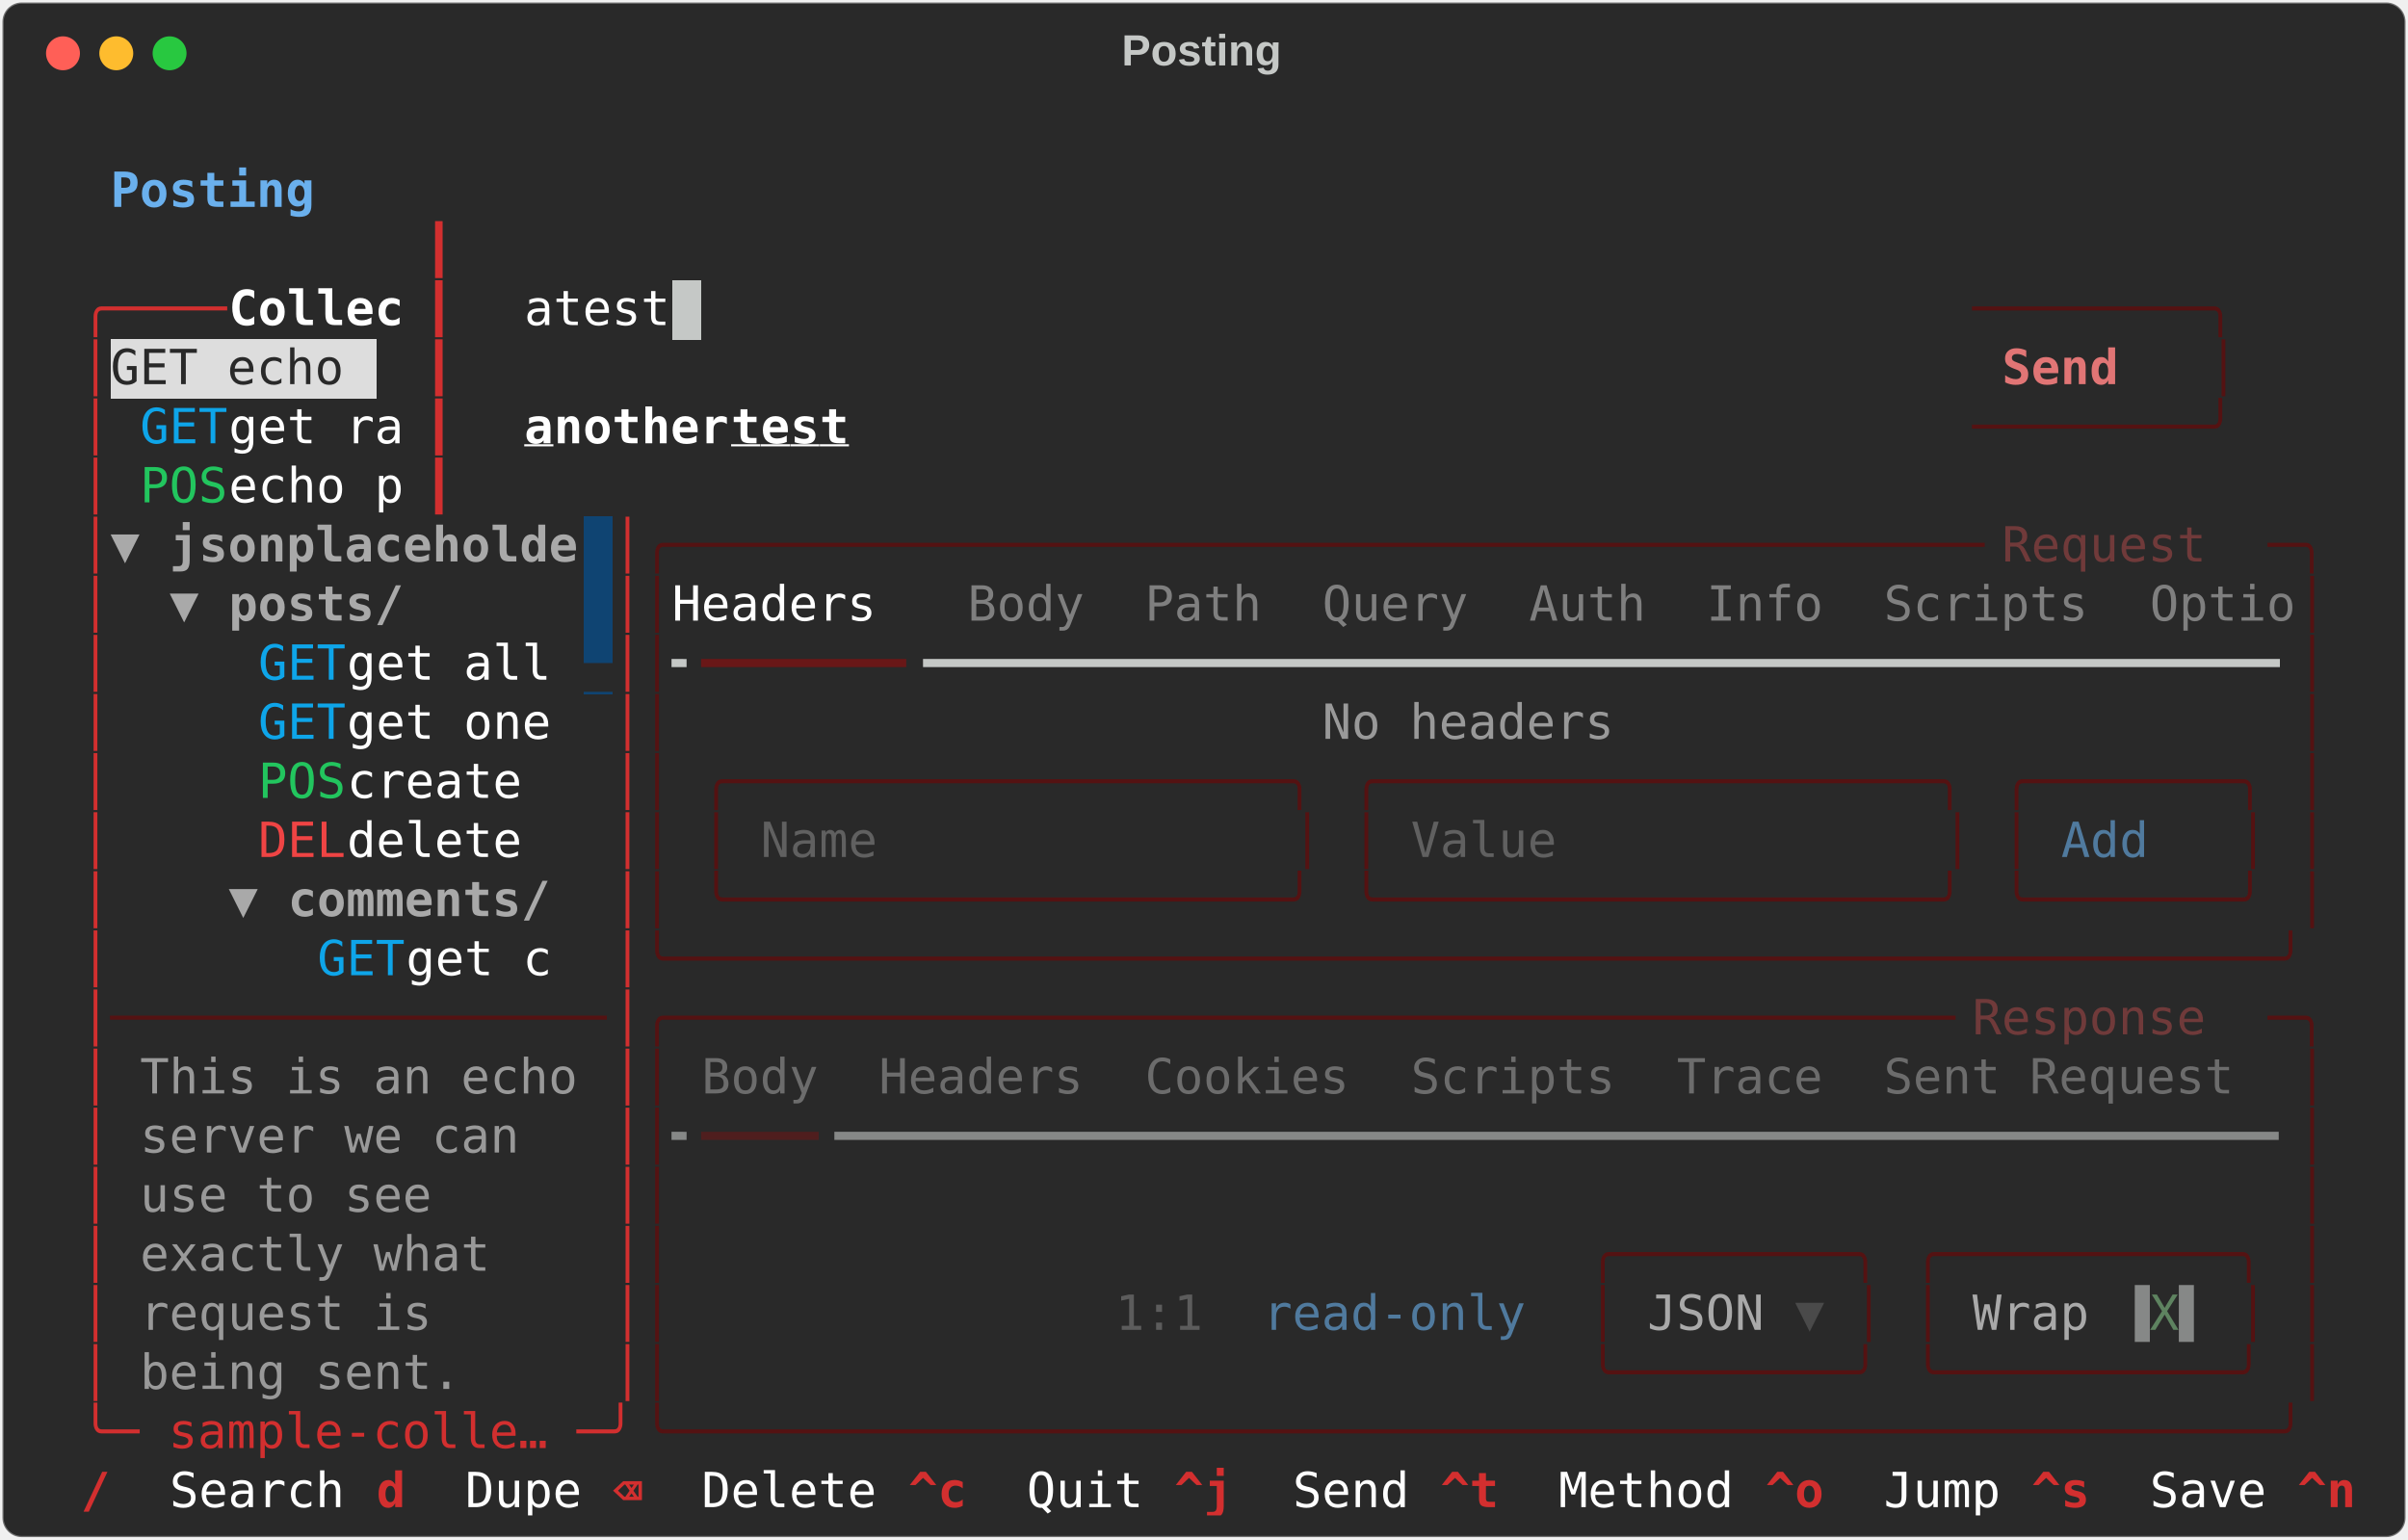
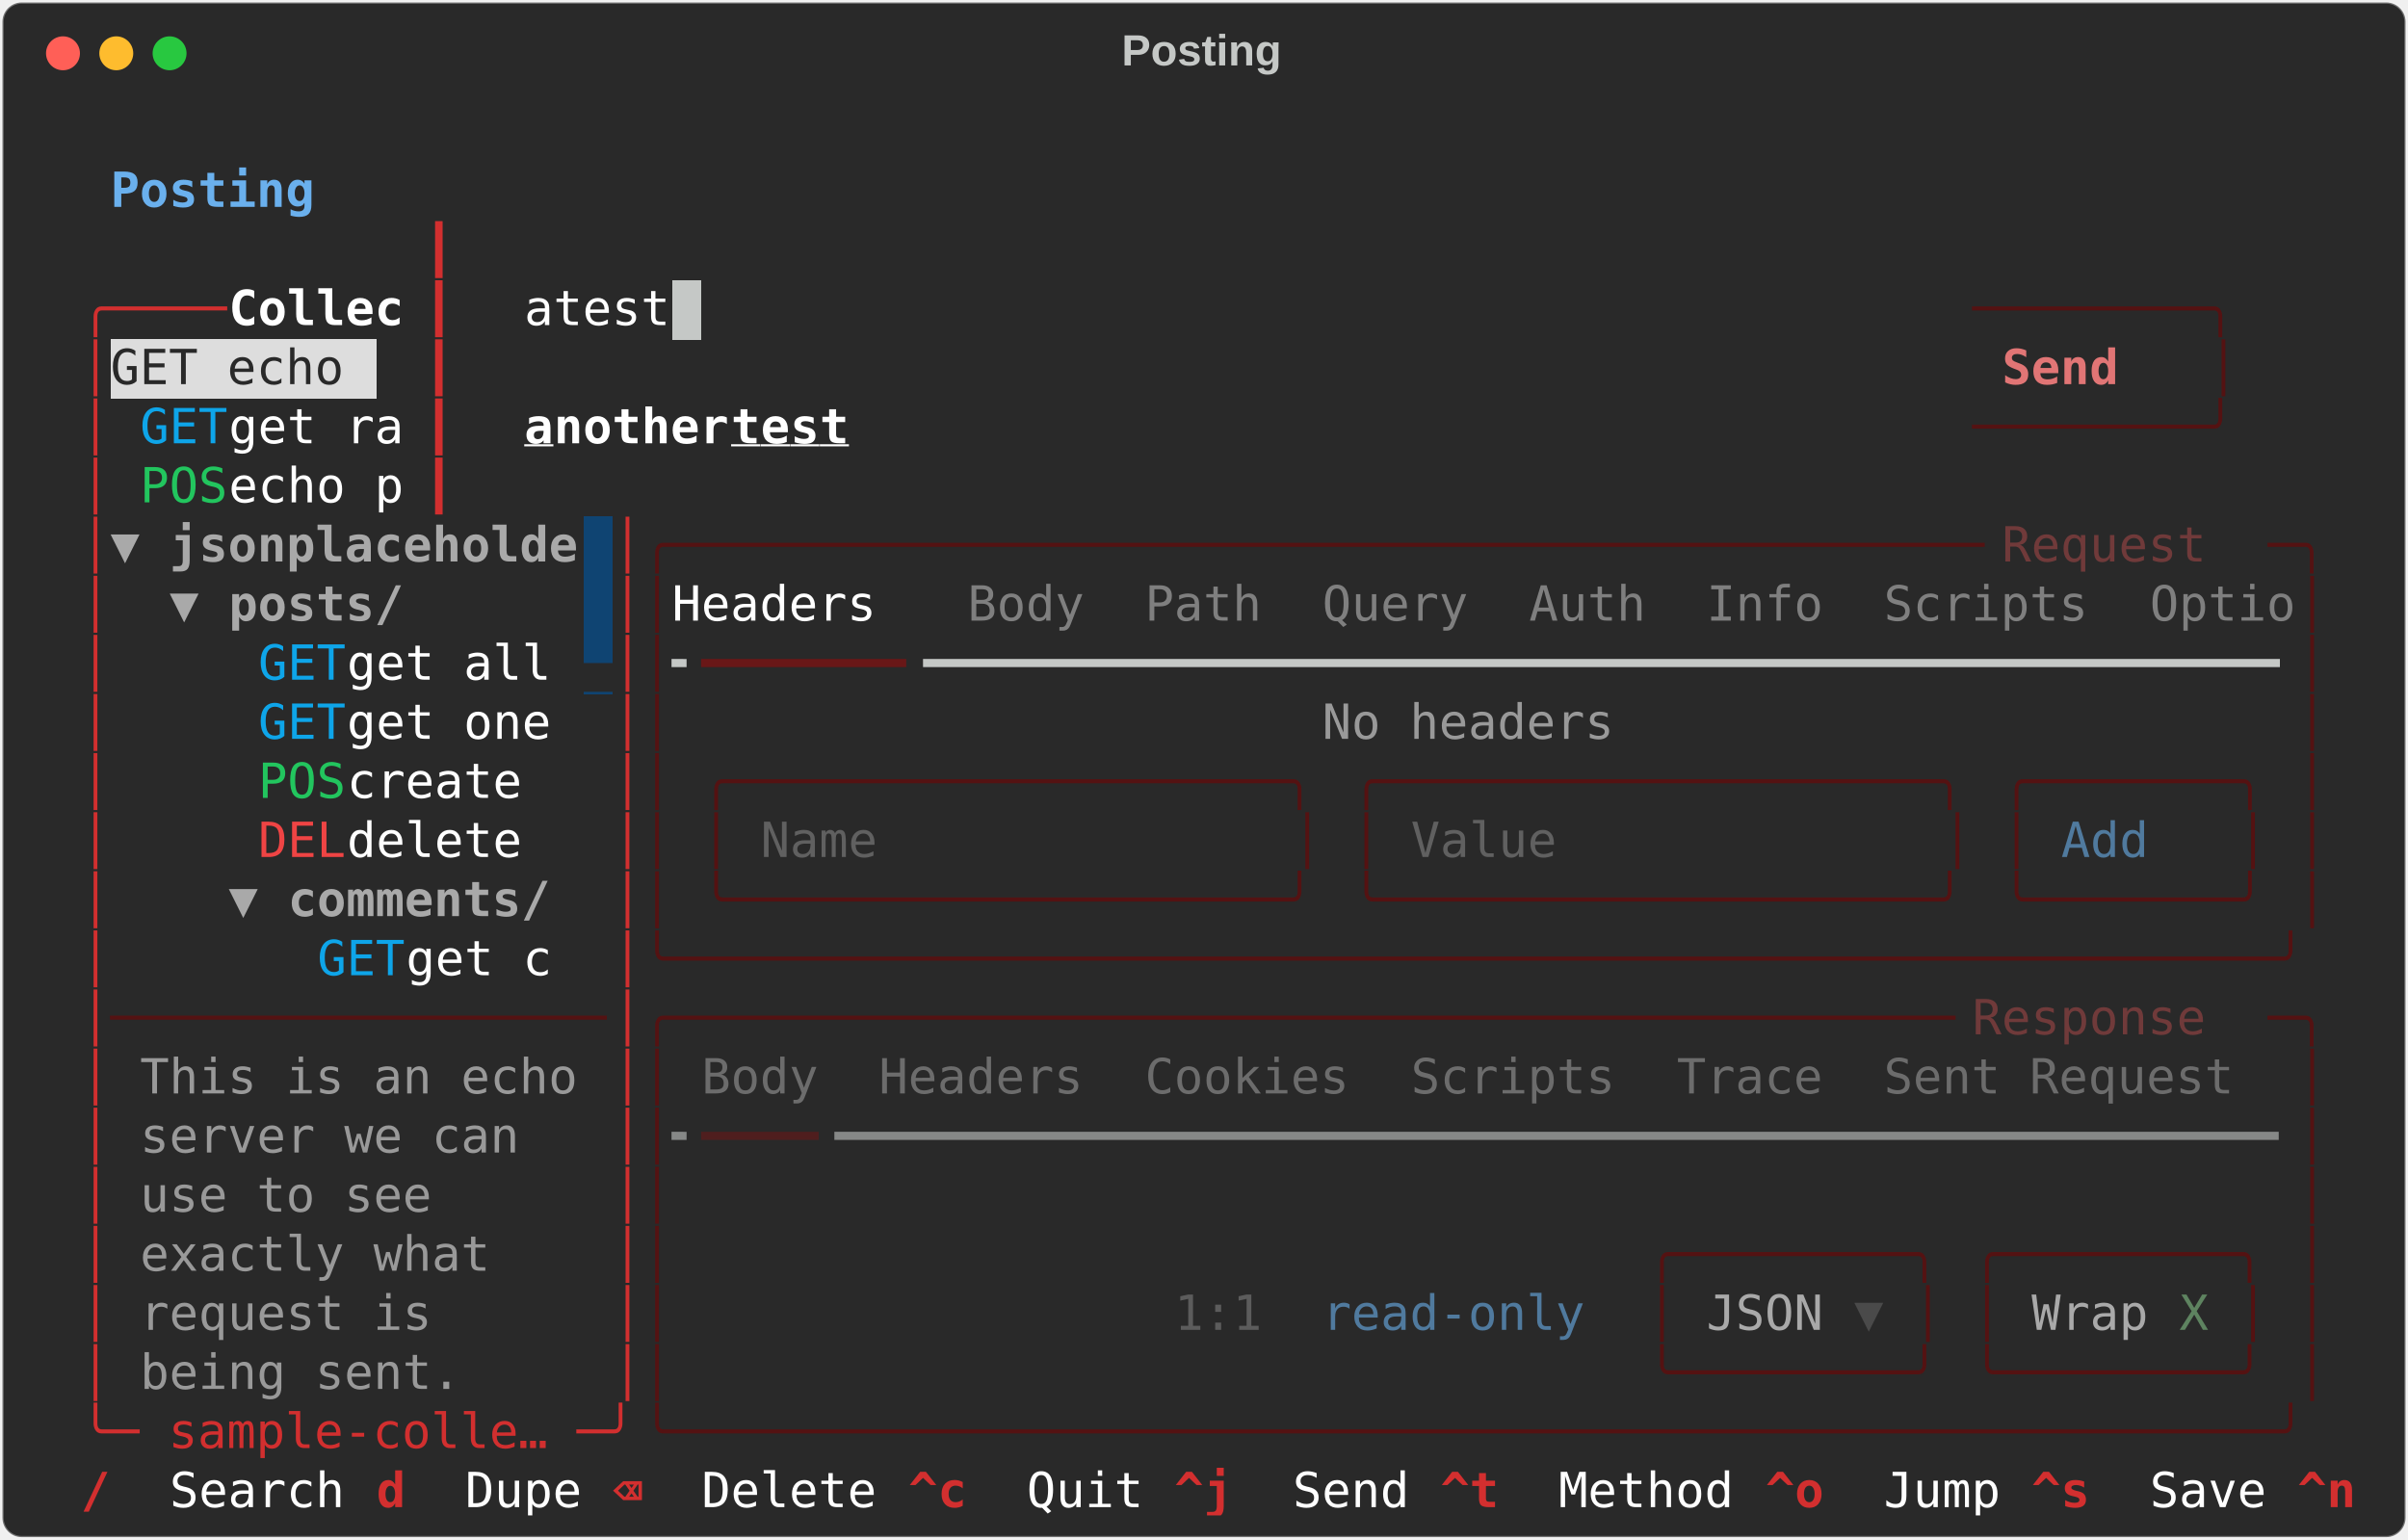
<svg xmlns="http://www.w3.org/2000/svg" class="rich-terminal" viewBox="0 0 994 635.6">
  <style>

    @font-face {
        font-family: "Fira Code";
        src: local("FiraCode-Regular"),
                url("https://cdnjs.cloudflare.com/ajax/libs/firacode/6.2.0/woff2/FiraCode-Regular.woff2") format("woff2"),
                url("https://cdnjs.cloudflare.com/ajax/libs/firacode/6.2.0/woff/FiraCode-Regular.woff") format("woff");
        font-style: normal;
        font-weight: 400;
    }
    @font-face {
        font-family: "Fira Code";
        src: local("FiraCode-Bold"),
                url("https://cdnjs.cloudflare.com/ajax/libs/firacode/6.2.0/woff2/FiraCode-Bold.woff2") format("woff2"),
                url("https://cdnjs.cloudflare.com/ajax/libs/firacode/6.2.0/woff/FiraCode-Bold.woff") format("woff");
        font-style: bold;
        font-weight: 700;
    }

    .terminal-matrix {
        font-family: Fira Code, monospace;
        font-size: 20px;
        line-height: 24.4px;
        font-variant-east-asian: full-width;
    }

    .terminal-title {
        font-size: 18px;
        font-weight: bold;
        font-family: arial;
    }

    .terminal-r1 { fill: #ffffff }
.terminal-r2 { fill: #c5c8c6 }
.terminal-r3 { fill: #6ab0ed;font-weight: bold }
.terminal-r4 { fill: #d22f2f }
.terminal-r5 { fill: #ffffff;font-weight: bold }
.terminal-r6 { fill: #292929 }
.terminal-r7 { fill: #541212 }
.terminal-r8 { fill: #e17575;font-weight: bold }
.terminal-r9 { fill: #0ea5e9 }
.terminal-r10 { fill: #ffffff;font-weight: bold;text-decoration: underline; }
.terminal-r11 { fill: #22c55e }
.terminal-r12 { fill: #a9a9a9 }
.terminal-r13 { fill: #a9a9a9;font-weight: bold }
.terminal-r14 { fill: #703a3a }
.terminal-r15 { fill: #7f7f7f }
.terminal-r16 { fill: #691717 }
.terminal-r17 { fill: #999999 }
.terminal-r18 { fill: #ef4444 }
.terminal-r19 { fill: #606060 }
.terminal-r20 { fill: #507a9e }
.terminal-r21 { fill: #6c6c6c }
.terminal-r22 { fill: #868887 }
.terminal-r23 { fill: #4f1e1e }
.terminal-r24 { fill: #5c5c5c }
.terminal-r25 { fill: #4a4a4a }
.terminal-r26 { fill: #5e8360 }
.terminal-r27 { fill: #d32f2f;font-weight: bold }
    </style>
  <defs>
    <clipPath id="terminal-clip-terminal">
      <rect x="0" y="0" width="975.0" height="584.6" />
    </clipPath>
    <clipPath id="terminal-line-0">
      <rect x="0" y="1.5" width="976" height="24.65" />
    </clipPath>
    <clipPath id="terminal-line-1">
      <rect x="0" y="25.9" width="976" height="24.65" />
    </clipPath>
    <clipPath id="terminal-line-2">
      <rect x="0" y="50.3" width="976" height="24.65" />
    </clipPath>
    <clipPath id="terminal-line-3">
      <rect x="0" y="74.7" width="976" height="24.65" />
    </clipPath>
    <clipPath id="terminal-line-4">
      <rect x="0" y="99.1" width="976" height="24.65" />
    </clipPath>
    <clipPath id="terminal-line-5">
      <rect x="0" y="123.5" width="976" height="24.65" />
    </clipPath>
    <clipPath id="terminal-line-6">
      <rect x="0" y="147.9" width="976" height="24.65" />
    </clipPath>
    <clipPath id="terminal-line-7">
      <rect x="0" y="172.3" width="976" height="24.65" />
    </clipPath>
    <clipPath id="terminal-line-8">
      <rect x="0" y="196.7" width="976" height="24.65" />
    </clipPath>
    <clipPath id="terminal-line-9">
      <rect x="0" y="221.1" width="976" height="24.65" />
    </clipPath>
    <clipPath id="terminal-line-10">
      <rect x="0" y="245.5" width="976" height="24.65" />
    </clipPath>
    <clipPath id="terminal-line-11">
      <rect x="0" y="269.9" width="976" height="24.65" />
    </clipPath>
    <clipPath id="terminal-line-12">
      <rect x="0" y="294.3" width="976" height="24.65" />
    </clipPath>
    <clipPath id="terminal-line-13">
      <rect x="0" y="318.7" width="976" height="24.65" />
    </clipPath>
    <clipPath id="terminal-line-14">
      <rect x="0" y="343.1" width="976" height="24.65" />
    </clipPath>
    <clipPath id="terminal-line-15">
      <rect x="0" y="367.5" width="976" height="24.65" />
    </clipPath>
    <clipPath id="terminal-line-16">
      <rect x="0" y="391.9" width="976" height="24.65" />
    </clipPath>
    <clipPath id="terminal-line-17">
      <rect x="0" y="416.3" width="976" height="24.65" />
    </clipPath>
    <clipPath id="terminal-line-18">
      <rect x="0" y="440.7" width="976" height="24.65" />
    </clipPath>
    <clipPath id="terminal-line-19">
      <rect x="0" y="465.1" width="976" height="24.65" />
    </clipPath>
    <clipPath id="terminal-line-20">
      <rect x="0" y="489.5" width="976" height="24.65" />
    </clipPath>
    <clipPath id="terminal-line-21">
      <rect x="0" y="513.9" width="976" height="24.65" />
    </clipPath>
    <clipPath id="terminal-line-22">
      <rect x="0" y="538.3" width="976" height="24.65" />
    </clipPath>
  </defs>
  <rect fill="#292929" stroke="rgba(255,255,255,0.35)" stroke-width="1" x="1" y="1" width="992" height="633.6" rx="8" />
  <text class="terminal-title" fill="#c5c8c6" text-anchor="middle" x="496" y="27">Posting</text>
  <g transform="translate(26,22)">
    <circle cx="0" cy="0" r="7" fill="#ff5f57" />
    <circle cx="22" cy="0" r="7" fill="#febc2e" />
    <circle cx="44" cy="0" r="7" fill="#28c840" />
  </g>
  <g transform="translate(9, 41)" clip-path="url(#terminal-clip-terminal)">
    <rect fill="#c5c8c6" x="268.4" y="74.7" width="12.2" height="24.65" shape-rendering="crispEdges" />
    <rect fill="#dddddd" x="36.6" y="99.1" width="109.8" height="24.65" shape-rendering="crispEdges" />
    <rect fill="#0f4472" x="231.8" y="172.3" width="12.2" height="24.65" shape-rendering="crispEdges" />
    <rect fill="#0f4472" x="231.8" y="196.7" width="12.2" height="24.65" shape-rendering="crispEdges" />
    <rect fill="#0f4472" x="231.8" y="221.1" width="12.2" height="24.65" shape-rendering="crispEdges" />
    <g class="terminal-matrix">
      <text class="terminal-r2" x="976" y="20" textLength="12.2" clip-path="url(#terminal-line-0)">
</text>
      <text class="terminal-r3" x="36.6" y="44.4" textLength="85.4" clip-path="url(#terminal-line-1)">Posting</text>
      <text class="terminal-r2" x="976" y="44.4" textLength="12.2" clip-path="url(#terminal-line-1)">
</text>
      <text class="terminal-r4" x="170.8" y="68.8" textLength="12.2" clip-path="url(#terminal-line-2)">▎</text>
      <text class="terminal-r2" x="976" y="68.8" textLength="12.2" clip-path="url(#terminal-line-2)">
</text>
      <text class="terminal-r4" x="24.4" y="93.2" textLength="61" clip-path="url(#terminal-line-3)">╭────</text>
      <text class="terminal-r5" x="85.4" y="93.2" textLength="85.4" clip-path="url(#terminal-line-3)"> Collec</text>
      <text class="terminal-r4" x="170.8" y="93.2" textLength="12.2" clip-path="url(#terminal-line-3)">▎</text>
      <text class="terminal-r1" x="207.4" y="93.2" textLength="61" clip-path="url(#terminal-line-3)">atest</text>
      <text class="terminal-r7" x="805.2" y="93.2" textLength="109.8" clip-path="url(#terminal-line-3)">────────╮</text>
      <text class="terminal-r2" x="976" y="93.2" textLength="12.2" clip-path="url(#terminal-line-3)">
</text>
      <text class="terminal-r4" x="24.4" y="117.6" textLength="12.2" clip-path="url(#terminal-line-4)">│</text>
      <text class="terminal-r6" x="36.6" y="117.6" textLength="109.8" clip-path="url(#terminal-line-4)"> GET echo</text>
      <text class="terminal-r4" x="170.8" y="117.6" textLength="12.2" clip-path="url(#terminal-line-4)">▎</text>
      <text class="terminal-r8" x="817.4" y="117.6" textLength="73.2" clip-path="url(#terminal-line-4)"> Send </text>
      <text class="terminal-r7" x="902.8" y="117.6" textLength="12.2" clip-path="url(#terminal-line-4)">│</text>
      <text class="terminal-r2" x="976" y="117.6" textLength="12.2" clip-path="url(#terminal-line-4)">
</text>
      <text class="terminal-r4" x="24.4" y="142" textLength="12.2" clip-path="url(#terminal-line-5)">│</text>
      <text class="terminal-r9" x="48.8" y="142" textLength="36.6" clip-path="url(#terminal-line-5)">GET</text>
      <text class="terminal-r1" x="85.4" y="142" textLength="85.4" clip-path="url(#terminal-line-5)"> get ra</text>
      <text class="terminal-r4" x="170.8" y="142" textLength="12.2" clip-path="url(#terminal-line-5)">▎</text>
      <text class="terminal-r10" x="207.4" y="142" textLength="12.2" clip-path="url(#terminal-line-5)">a</text>
      <text class="terminal-r5" x="219.6" y="142" textLength="73.2" clip-path="url(#terminal-line-5)">nother</text>
      <text class="terminal-r10" x="292.8" y="142" textLength="12.2" clip-path="url(#terminal-line-5)">t</text>
      <text class="terminal-r10" x="305" y="142" textLength="12.2" clip-path="url(#terminal-line-5)">e</text>
      <text class="terminal-r10" x="317.2" y="142" textLength="12.2" clip-path="url(#terminal-line-5)">s</text>
      <text class="terminal-r10" x="329.4" y="142" textLength="12.2" clip-path="url(#terminal-line-5)">t</text>
      <text class="terminal-r7" x="805.2" y="142" textLength="109.8" clip-path="url(#terminal-line-5)">────────╯</text>
      <text class="terminal-r2" x="976" y="142" textLength="12.2" clip-path="url(#terminal-line-5)">
</text>
      <text class="terminal-r4" x="24.4" y="166.4" textLength="12.2" clip-path="url(#terminal-line-6)">│</text>
      <text class="terminal-r11" x="48.8" y="166.4" textLength="36.6" clip-path="url(#terminal-line-6)">POS</text>
      <text class="terminal-r1" x="85.4" y="166.4" textLength="85.4" clip-path="url(#terminal-line-6)"> echo p</text>
      <text class="terminal-r4" x="170.8" y="166.4" textLength="12.2" clip-path="url(#terminal-line-6)">▎</text>
      <text class="terminal-r2" x="976" y="166.4" textLength="12.2" clip-path="url(#terminal-line-6)">
</text>
      <text class="terminal-r4" x="24.4" y="190.8" textLength="12.2" clip-path="url(#terminal-line-7)">│</text>
      <text class="terminal-r12" x="36.6" y="190.8" textLength="24.4" clip-path="url(#terminal-line-7)">▼ </text>
      <text class="terminal-r13" x="61" y="190.8" textLength="170.8" clip-path="url(#terminal-line-7)">jsonplaceholde</text>
      <text class="terminal-r4" x="244" y="190.8" textLength="12.2" clip-path="url(#terminal-line-7)">│</text>
      <text class="terminal-r7" x="256.2" y="190.8" textLength="561.2" clip-path="url(#terminal-line-7)">╭─────────────────────────────────────────────</text>
      <text class="terminal-r14" x="817.4" y="190.8" textLength="109.8" clip-path="url(#terminal-line-7)"> Request </text>
      <text class="terminal-r7" x="927.2" y="190.8" textLength="24.4" clip-path="url(#terminal-line-7)">─╮</text>
      <text class="terminal-r2" x="976" y="190.8" textLength="12.2" clip-path="url(#terminal-line-7)">
</text>
      <text class="terminal-r4" x="24.4" y="215.2" textLength="12.2" clip-path="url(#terminal-line-8)">│</text>
      <text class="terminal-r12" x="61" y="215.2" textLength="24.4" clip-path="url(#terminal-line-8)">▼ </text>
      <text class="terminal-r13" x="85.4" y="215.2" textLength="73.2" clip-path="url(#terminal-line-8)">posts/</text>
      <text class="terminal-r4" x="244" y="215.2" textLength="12.2" clip-path="url(#terminal-line-8)">│</text>
      <text class="terminal-r7" x="256.2" y="215.2" textLength="12.2" clip-path="url(#terminal-line-8)">│</text>
      <text class="terminal-r1" x="268.4" y="215.2" textLength="122" clip-path="url(#terminal-line-8)"> Headers  </text>
      <text class="terminal-r15" x="390.4" y="215.2" textLength="48.8" clip-path="url(#terminal-line-8)">Body</text>
      <text class="terminal-r15" x="463.6" y="215.2" textLength="48.8" clip-path="url(#terminal-line-8)">Path</text>
      <text class="terminal-r15" x="536.8" y="215.2" textLength="61" clip-path="url(#terminal-line-8)">Query</text>
      <text class="terminal-r15" x="622.2" y="215.2" textLength="48.8" clip-path="url(#terminal-line-8)">Auth</text>
      <text class="terminal-r15" x="695.4" y="215.2" textLength="48.8" clip-path="url(#terminal-line-8)">Info</text>
      <text class="terminal-r15" x="768.6" y="215.2" textLength="85.4" clip-path="url(#terminal-line-8)">Scripts</text>
      <text class="terminal-r15" x="878.4" y="215.2" textLength="61" clip-path="url(#terminal-line-8)">Optio</text>
      <text class="terminal-r7" x="939.4" y="215.2" textLength="12.2" clip-path="url(#terminal-line-8)">│</text>
      <text class="terminal-r2" x="976" y="215.2" textLength="12.2" clip-path="url(#terminal-line-8)">
</text>
      <text class="terminal-r4" x="24.4" y="239.6" textLength="12.2" clip-path="url(#terminal-line-9)">│</text>
      <text class="terminal-r9" x="97.6" y="239.6" textLength="36.6" clip-path="url(#terminal-line-9)">GET</text>
      <text class="terminal-r1" x="134.2" y="239.6" textLength="97.6" clip-path="url(#terminal-line-9)"> get all</text>
      <text class="terminal-r6" x="231.8" y="239.6" textLength="12.2" clip-path="url(#terminal-line-9)">▄</text>
      <text class="terminal-r4" x="244" y="239.6" textLength="12.2" clip-path="url(#terminal-line-9)">│</text>
      <text class="terminal-r7" x="256.2" y="239.6" textLength="12.2" clip-path="url(#terminal-line-9)">│</text>
      <text class="terminal-r2" x="268.4" y="239.6" textLength="12.2" clip-path="url(#terminal-line-9)">╸</text>
      <text class="terminal-r16" x="280.6" y="239.6" textLength="85.4" clip-path="url(#terminal-line-9)">━━━━━━━</text>
      <text class="terminal-r2" x="366" y="239.6" textLength="573.4" clip-path="url(#terminal-line-9)">╺━━━━━━━━━━━━━━━━━━━━━━━━━━━━━━━━━━━━━━━━━━━━━━</text>
      <text class="terminal-r7" x="939.4" y="239.6" textLength="12.2" clip-path="url(#terminal-line-9)">│</text>
      <text class="terminal-r2" x="976" y="239.6" textLength="12.2" clip-path="url(#terminal-line-9)">
</text>
      <text class="terminal-r4" x="24.4" y="264" textLength="12.2" clip-path="url(#terminal-line-10)">│</text>
      <text class="terminal-r9" x="97.6" y="264" textLength="36.6" clip-path="url(#terminal-line-10)">GET</text>
      <text class="terminal-r1" x="134.2" y="264" textLength="109.8" clip-path="url(#terminal-line-10)"> get one </text>
      <text class="terminal-r4" x="244" y="264" textLength="12.2" clip-path="url(#terminal-line-10)">│</text>
      <text class="terminal-r7" x="256.2" y="264" textLength="12.2" clip-path="url(#terminal-line-10)">│</text>
      <text class="terminal-r17" x="536.8" y="264" textLength="122" clip-path="url(#terminal-line-10)">No headers</text>
      <text class="terminal-r7" x="939.4" y="264" textLength="12.2" clip-path="url(#terminal-line-10)">│</text>
      <text class="terminal-r2" x="976" y="264" textLength="12.2" clip-path="url(#terminal-line-10)">
</text>
      <text class="terminal-r4" x="24.4" y="288.4" textLength="12.2" clip-path="url(#terminal-line-11)">│</text>
      <text class="terminal-r11" x="97.6" y="288.4" textLength="36.6" clip-path="url(#terminal-line-11)">POS</text>
      <text class="terminal-r1" x="134.2" y="288.4" textLength="109.8" clip-path="url(#terminal-line-11)"> create  </text>
      <text class="terminal-r4" x="244" y="288.4" textLength="12.2" clip-path="url(#terminal-line-11)">│</text>
      <text class="terminal-r7" x="256.2" y="288.4" textLength="12.2" clip-path="url(#terminal-line-11)">│</text>
      <text class="terminal-r7" x="280.6" y="288.4" textLength="256.2" clip-path="url(#terminal-line-11)">╭───────────────────╮</text>
      <text class="terminal-r7" x="549" y="288.4" textLength="256.2" clip-path="url(#terminal-line-11)">╭───────────────────╮</text>
      <text class="terminal-r7" x="817.4" y="288.4" textLength="109.8" clip-path="url(#terminal-line-11)">╭───────╮</text>
      <text class="terminal-r7" x="939.4" y="288.4" textLength="12.2" clip-path="url(#terminal-line-11)">│</text>
      <text class="terminal-r2" x="976" y="288.4" textLength="12.2" clip-path="url(#terminal-line-11)">
</text>
      <text class="terminal-r4" x="24.4" y="312.8" textLength="12.2" clip-path="url(#terminal-line-12)">│</text>
      <text class="terminal-r18" x="97.6" y="312.8" textLength="36.6" clip-path="url(#terminal-line-12)">DEL</text>
      <text class="terminal-r1" x="134.2" y="312.8" textLength="109.8" clip-path="url(#terminal-line-12)"> delete  </text>
      <text class="terminal-r4" x="244" y="312.8" textLength="12.2" clip-path="url(#terminal-line-12)">│</text>
      <text class="terminal-r7" x="256.2" y="312.8" textLength="12.2" clip-path="url(#terminal-line-12)">│</text>
      <text class="terminal-r7" x="280.6" y="312.8" textLength="12.2" clip-path="url(#terminal-line-12)">│</text>
      <text class="terminal-r19" x="305" y="312.8" textLength="48.8" clip-path="url(#terminal-line-12)">Name</text>
      <text class="terminal-r7" x="524.6" y="312.8" textLength="12.2" clip-path="url(#terminal-line-12)">│</text>
      <text class="terminal-r7" x="549" y="312.8" textLength="12.2" clip-path="url(#terminal-line-12)">│</text>
      <text class="terminal-r19" x="573.4" y="312.8" textLength="61" clip-path="url(#terminal-line-12)">Value</text>
      <text class="terminal-r7" x="793" y="312.8" textLength="12.2" clip-path="url(#terminal-line-12)">│</text>
      <text class="terminal-r7" x="817.4" y="312.8" textLength="12.2" clip-path="url(#terminal-line-12)">│</text>
      <text class="terminal-r20" x="841.8" y="312.8" textLength="61" clip-path="url(#terminal-line-12)"> Add </text>
      <text class="terminal-r7" x="915" y="312.8" textLength="12.2" clip-path="url(#terminal-line-12)">│</text>
      <text class="terminal-r7" x="939.4" y="312.8" textLength="12.2" clip-path="url(#terminal-line-12)">│</text>
      <text class="terminal-r2" x="976" y="312.8" textLength="12.2" clip-path="url(#terminal-line-12)">
</text>
      <text class="terminal-r4" x="24.4" y="337.2" textLength="12.2" clip-path="url(#terminal-line-13)">│</text>
      <text class="terminal-r12" x="85.4" y="337.2" textLength="24.4" clip-path="url(#terminal-line-13)">▼ </text>
      <text class="terminal-r13" x="109.8" y="337.2" textLength="109.8" clip-path="url(#terminal-line-13)">comments/</text>
      <text class="terminal-r4" x="244" y="337.2" textLength="12.2" clip-path="url(#terminal-line-13)">│</text>
      <text class="terminal-r7" x="256.2" y="337.2" textLength="12.2" clip-path="url(#terminal-line-13)">│</text>
      <text class="terminal-r7" x="280.6" y="337.2" textLength="256.2" clip-path="url(#terminal-line-13)">╰───────────────────╯</text>
      <text class="terminal-r7" x="549" y="337.2" textLength="256.2" clip-path="url(#terminal-line-13)">╰───────────────────╯</text>
      <text class="terminal-r7" x="817.4" y="337.2" textLength="109.8" clip-path="url(#terminal-line-13)">╰───────╯</text>
      <text class="terminal-r7" x="939.4" y="337.2" textLength="12.2" clip-path="url(#terminal-line-13)">│</text>
      <text class="terminal-r2" x="976" y="337.2" textLength="12.2" clip-path="url(#terminal-line-13)">
</text>
      <text class="terminal-r4" x="24.4" y="361.6" textLength="12.2" clip-path="url(#terminal-line-14)">│</text>
      <text class="terminal-r9" x="122" y="361.6" textLength="36.6" clip-path="url(#terminal-line-14)">GET</text>
      <text class="terminal-r1" x="158.6" y="361.6" textLength="85.4" clip-path="url(#terminal-line-14)"> get c </text>
      <text class="terminal-r4" x="244" y="361.6" textLength="12.2" clip-path="url(#terminal-line-14)">│</text>
      <text class="terminal-r7" x="256.2" y="361.6" textLength="695.4" clip-path="url(#terminal-line-14)">╰───────────────────────────────────────────────────────╯</text>
      <text class="terminal-r2" x="976" y="361.6" textLength="12.2" clip-path="url(#terminal-line-14)">
</text>
      <text class="terminal-r4" x="24.4" y="386" textLength="12.2" clip-path="url(#terminal-line-15)">│</text>
      <text class="terminal-r7" x="36.6" y="386" textLength="207.4" clip-path="url(#terminal-line-15)">─────────────────</text>
      <text class="terminal-r4" x="244" y="386" textLength="12.2" clip-path="url(#terminal-line-15)">│</text>
      <text class="terminal-r7" x="256.2" y="386" textLength="549" clip-path="url(#terminal-line-15)">╭────────────────────────────────────────────</text>
      <text class="terminal-r14" x="805.2" y="386" textLength="122" clip-path="url(#terminal-line-15)"> Response </text>
      <text class="terminal-r7" x="927.2" y="386" textLength="24.4" clip-path="url(#terminal-line-15)">─╮</text>
      <text class="terminal-r2" x="976" y="386" textLength="12.2" clip-path="url(#terminal-line-15)">
</text>
      <text class="terminal-r4" x="24.4" y="410.4" textLength="12.2" clip-path="url(#terminal-line-16)">│</text>
      <text class="terminal-r17" x="48.8" y="410.4" textLength="183" clip-path="url(#terminal-line-16)">This is an echo</text>
      <text class="terminal-r4" x="244" y="410.4" textLength="12.2" clip-path="url(#terminal-line-16)">│</text>
      <text class="terminal-r7" x="256.2" y="410.4" textLength="12.2" clip-path="url(#terminal-line-16)">│</text>
      <text class="terminal-r21" x="280.6" y="410.4" textLength="48.8" clip-path="url(#terminal-line-16)">Body</text>
      <text class="terminal-r21" x="353.8" y="410.4" textLength="85.4" clip-path="url(#terminal-line-16)">Headers</text>
      <text class="terminal-r21" x="463.6" y="410.4" textLength="85.4" clip-path="url(#terminal-line-16)">Cookies</text>
      <text class="terminal-r21" x="573.4" y="410.4" textLength="85.4" clip-path="url(#terminal-line-16)">Scripts</text>
      <text class="terminal-r21" x="683.2" y="410.4" textLength="61" clip-path="url(#terminal-line-16)">Trace</text>
      <text class="terminal-r21" x="768.6" y="410.4" textLength="146.4" clip-path="url(#terminal-line-16)">Sent Request</text>
      <text class="terminal-r7" x="939.4" y="410.4" textLength="12.2" clip-path="url(#terminal-line-16)">│</text>
      <text class="terminal-r2" x="976" y="410.4" textLength="12.2" clip-path="url(#terminal-line-16)">
</text>
      <text class="terminal-r4" x="24.4" y="434.8" textLength="12.2" clip-path="url(#terminal-line-17)">│</text>
      <text class="terminal-r17" x="48.8" y="434.8" textLength="158.6" clip-path="url(#terminal-line-17)">server we can</text>
      <text class="terminal-r4" x="244" y="434.8" textLength="12.2" clip-path="url(#terminal-line-17)">│</text>
      <text class="terminal-r7" x="256.2" y="434.8" textLength="12.2" clip-path="url(#terminal-line-17)">│</text>
      <text class="terminal-r22" x="268.4" y="434.8" textLength="12.2" clip-path="url(#terminal-line-17)">╸</text>
      <text class="terminal-r23" x="280.6" y="434.8" textLength="48.8" clip-path="url(#terminal-line-17)">━━━━</text>
      <text class="terminal-r22" x="329.4" y="434.8" textLength="610" clip-path="url(#terminal-line-17)">╺━━━━━━━━━━━━━━━━━━━━━━━━━━━━━━━━━━━━━━━━━━━━━━━━━</text>
      <text class="terminal-r7" x="939.4" y="434.8" textLength="12.2" clip-path="url(#terminal-line-17)">│</text>
      <text class="terminal-r2" x="976" y="434.8" textLength="12.2" clip-path="url(#terminal-line-17)">
</text>
      <text class="terminal-r4" x="24.4" y="459.2" textLength="12.2" clip-path="url(#terminal-line-18)">│</text>
      <text class="terminal-r17" x="48.8" y="459.2" textLength="122" clip-path="url(#terminal-line-18)">use to see</text>
      <text class="terminal-r4" x="244" y="459.2" textLength="12.2" clip-path="url(#terminal-line-18)">│</text>
      <text class="terminal-r7" x="256.2" y="459.2" textLength="12.2" clip-path="url(#terminal-line-18)">│</text>
      <text class="terminal-r7" x="939.4" y="459.2" textLength="12.2" clip-path="url(#terminal-line-18)">│</text>
      <text class="terminal-r2" x="976" y="459.2" textLength="12.2" clip-path="url(#terminal-line-18)">
</text>
      <text class="terminal-r4" x="24.4" y="483.6" textLength="12.2" clip-path="url(#terminal-line-19)">│</text>
      <text class="terminal-r17" x="48.8" y="483.6" textLength="146.4" clip-path="url(#terminal-line-19)">exactly what</text>
      <text class="terminal-r4" x="244" y="483.6" textLength="12.2" clip-path="url(#terminal-line-19)">│</text>
      <text class="terminal-r7" x="256.2" y="483.6" textLength="12.2" clip-path="url(#terminal-line-19)">│</text>
-       <text class="terminal-r7" x="646.6" y="483.6" textLength="122" clip-path="url(#terminal-line-19)">╭────────╮</text>
-       <text class="terminal-r7" x="780.8" y="483.6" textLength="146.4" clip-path="url(#terminal-line-19)">╭──────────╮</text>
+       <text class="terminal-r7" x="671" y="483.6" textLength="122" clip-path="url(#terminal-line-19)">╭────────╮</text>
+       <text class="terminal-r7" x="805.2" y="483.6" textLength="122" clip-path="url(#terminal-line-19)">╭────────╮</text>
      <text class="terminal-r7" x="939.4" y="483.6" textLength="12.2" clip-path="url(#terminal-line-19)">│</text>
      <text class="terminal-r2" x="976" y="483.6" textLength="12.2" clip-path="url(#terminal-line-19)">
</text>
      <text class="terminal-r4" x="24.4" y="508" textLength="12.2" clip-path="url(#terminal-line-20)">│</text>
      <text class="terminal-r17" x="48.8" y="508" textLength="122" clip-path="url(#terminal-line-20)">request is</text>
      <text class="terminal-r4" x="244" y="508" textLength="12.2" clip-path="url(#terminal-line-20)">│</text>
      <text class="terminal-r7" x="256.2" y="508" textLength="12.2" clip-path="url(#terminal-line-20)">│</text>
-       <text class="terminal-r24" x="451.4" y="508" textLength="36.6" clip-path="url(#terminal-line-20)">1:1</text>
-       <text class="terminal-r20" x="512.4" y="508" textLength="109.8" clip-path="url(#terminal-line-20)">read-only</text>
-       <text class="terminal-r7" x="646.6" y="508" textLength="12.2" clip-path="url(#terminal-line-20)">│</text>
-       <text class="terminal-r12" x="671" y="508" textLength="48.8" clip-path="url(#terminal-line-20)">JSON</text>
-       <text class="terminal-r25" x="732" y="508" textLength="12.2" clip-path="url(#terminal-line-20)">▼</text>
-       <text class="terminal-r7" x="756.4" y="508" textLength="12.2" clip-path="url(#terminal-line-20)">│</text>
+       <text class="terminal-r24" x="475.8" y="508" textLength="36.6" clip-path="url(#terminal-line-20)">1:1</text>
+       <text class="terminal-r20" x="536.8" y="508" textLength="109.8" clip-path="url(#terminal-line-20)">read-only</text>
+       <text class="terminal-r7" x="671" y="508" textLength="12.2" clip-path="url(#terminal-line-20)">│</text>
+       <text class="terminal-r12" x="695.4" y="508" textLength="48.8" clip-path="url(#terminal-line-20)">JSON</text>
+       <text class="terminal-r25" x="756.4" y="508" textLength="12.2" clip-path="url(#terminal-line-20)">▼</text>
      <text class="terminal-r7" x="780.8" y="508" textLength="12.2" clip-path="url(#terminal-line-20)">│</text>
-       <text class="terminal-r12" x="805.2" y="508" textLength="61" clip-path="url(#terminal-line-20)">Wrap </text>
-       <text class="terminal-r22" x="866.2" y="508" textLength="12.2" clip-path="url(#terminal-line-20)">▐</text>
-       <text class="terminal-r26" x="878.4" y="508" textLength="12.2" clip-path="url(#terminal-line-20)">X</text>
-       <text class="terminal-r22" x="890.6" y="508" textLength="12.2" clip-path="url(#terminal-line-20)">▌</text>
+       <text class="terminal-r7" x="805.2" y="508" textLength="12.2" clip-path="url(#terminal-line-20)">│</text>
+       <text class="terminal-r12" x="829.6" y="508" textLength="61" clip-path="url(#terminal-line-20)">Wrap </text>
+       <text class="terminal-r26" x="890.6" y="508" textLength="12.2" clip-path="url(#terminal-line-20)">X</text>
      <text class="terminal-r7" x="915" y="508" textLength="12.2" clip-path="url(#terminal-line-20)">│</text>
      <text class="terminal-r7" x="939.4" y="508" textLength="12.2" clip-path="url(#terminal-line-20)">│</text>
      <text class="terminal-r2" x="976" y="508" textLength="12.2" clip-path="url(#terminal-line-20)">
</text>
      <text class="terminal-r4" x="24.4" y="532.4" textLength="12.2" clip-path="url(#terminal-line-21)">│</text>
      <text class="terminal-r17" x="48.8" y="532.4" textLength="134.2" clip-path="url(#terminal-line-21)">being sent.</text>
      <text class="terminal-r4" x="244" y="532.4" textLength="12.2" clip-path="url(#terminal-line-21)">│</text>
      <text class="terminal-r7" x="256.2" y="532.4" textLength="12.2" clip-path="url(#terminal-line-21)">│</text>
-       <text class="terminal-r7" x="646.6" y="532.4" textLength="122" clip-path="url(#terminal-line-21)">╰────────╯</text>
-       <text class="terminal-r7" x="780.8" y="532.4" textLength="146.4" clip-path="url(#terminal-line-21)">╰──────────╯</text>
+       <text class="terminal-r7" x="671" y="532.4" textLength="122" clip-path="url(#terminal-line-21)">╰────────╯</text>
+       <text class="terminal-r7" x="805.2" y="532.4" textLength="122" clip-path="url(#terminal-line-21)">╰────────╯</text>
      <text class="terminal-r7" x="939.4" y="532.4" textLength="12.2" clip-path="url(#terminal-line-21)">│</text>
      <text class="terminal-r2" x="976" y="532.4" textLength="12.2" clip-path="url(#terminal-line-21)">
</text>
      <text class="terminal-r4" x="24.4" y="556.8" textLength="231.8" clip-path="url(#terminal-line-22)">╰─ sample-colle… ─╯</text>
      <text class="terminal-r7" x="256.2" y="556.8" textLength="695.4" clip-path="url(#terminal-line-22)">╰───────────────────────────────────────────────────────╯</text>
      <text class="terminal-r2" x="976" y="556.8" textLength="12.2" clip-path="url(#terminal-line-22)">
</text>
      <text class="terminal-r27" x="24.4" y="581.2" textLength="36.6" clip-path="url(#terminal-line-23)"> / </text>
      <text class="terminal-r1" x="61" y="581.2" textLength="85.4" clip-path="url(#terminal-line-23)">Search </text>
      <text class="terminal-r27" x="146.4" y="581.2" textLength="36.6" clip-path="url(#terminal-line-23)"> d </text>
      <text class="terminal-r1" x="183" y="581.2" textLength="61" clip-path="url(#terminal-line-23)">Dupe </text>
      <text class="terminal-r27" x="244" y="581.2" textLength="36.6" clip-path="url(#terminal-line-23)"> ⌫ </text>
      <text class="terminal-r1" x="280.6" y="581.2" textLength="85.4" clip-path="url(#terminal-line-23)">Delete </text>
      <text class="terminal-r27" x="366" y="581.2" textLength="48.8" clip-path="url(#terminal-line-23)"> ^c </text>
      <text class="terminal-r1" x="414.8" y="581.2" textLength="61" clip-path="url(#terminal-line-23)">Quit </text>
      <text class="terminal-r27" x="475.8" y="581.2" textLength="48.8" clip-path="url(#terminal-line-23)"> ^j </text>
      <text class="terminal-r1" x="524.6" y="581.2" textLength="61" clip-path="url(#terminal-line-23)">Send </text>
      <text class="terminal-r27" x="585.6" y="581.2" textLength="48.8" clip-path="url(#terminal-line-23)"> ^t </text>
      <text class="terminal-r1" x="634.4" y="581.2" textLength="85.4" clip-path="url(#terminal-line-23)">Method </text>
      <text class="terminal-r27" x="719.8" y="581.2" textLength="48.8" clip-path="url(#terminal-line-23)"> ^o </text>
      <text class="terminal-r1" x="768.6" y="581.2" textLength="61" clip-path="url(#terminal-line-23)">Jump </text>
      <text class="terminal-r27" x="829.6" y="581.2" textLength="48.8" clip-path="url(#terminal-line-23)"> ^s </text>
      <text class="terminal-r1" x="878.4" y="581.2" textLength="61" clip-path="url(#terminal-line-23)">Save </text>
      <text class="terminal-r27" x="939.4" y="581.2" textLength="36.6" clip-path="url(#terminal-line-23)"> ^n</text>
    </g>
  </g>
</svg>
